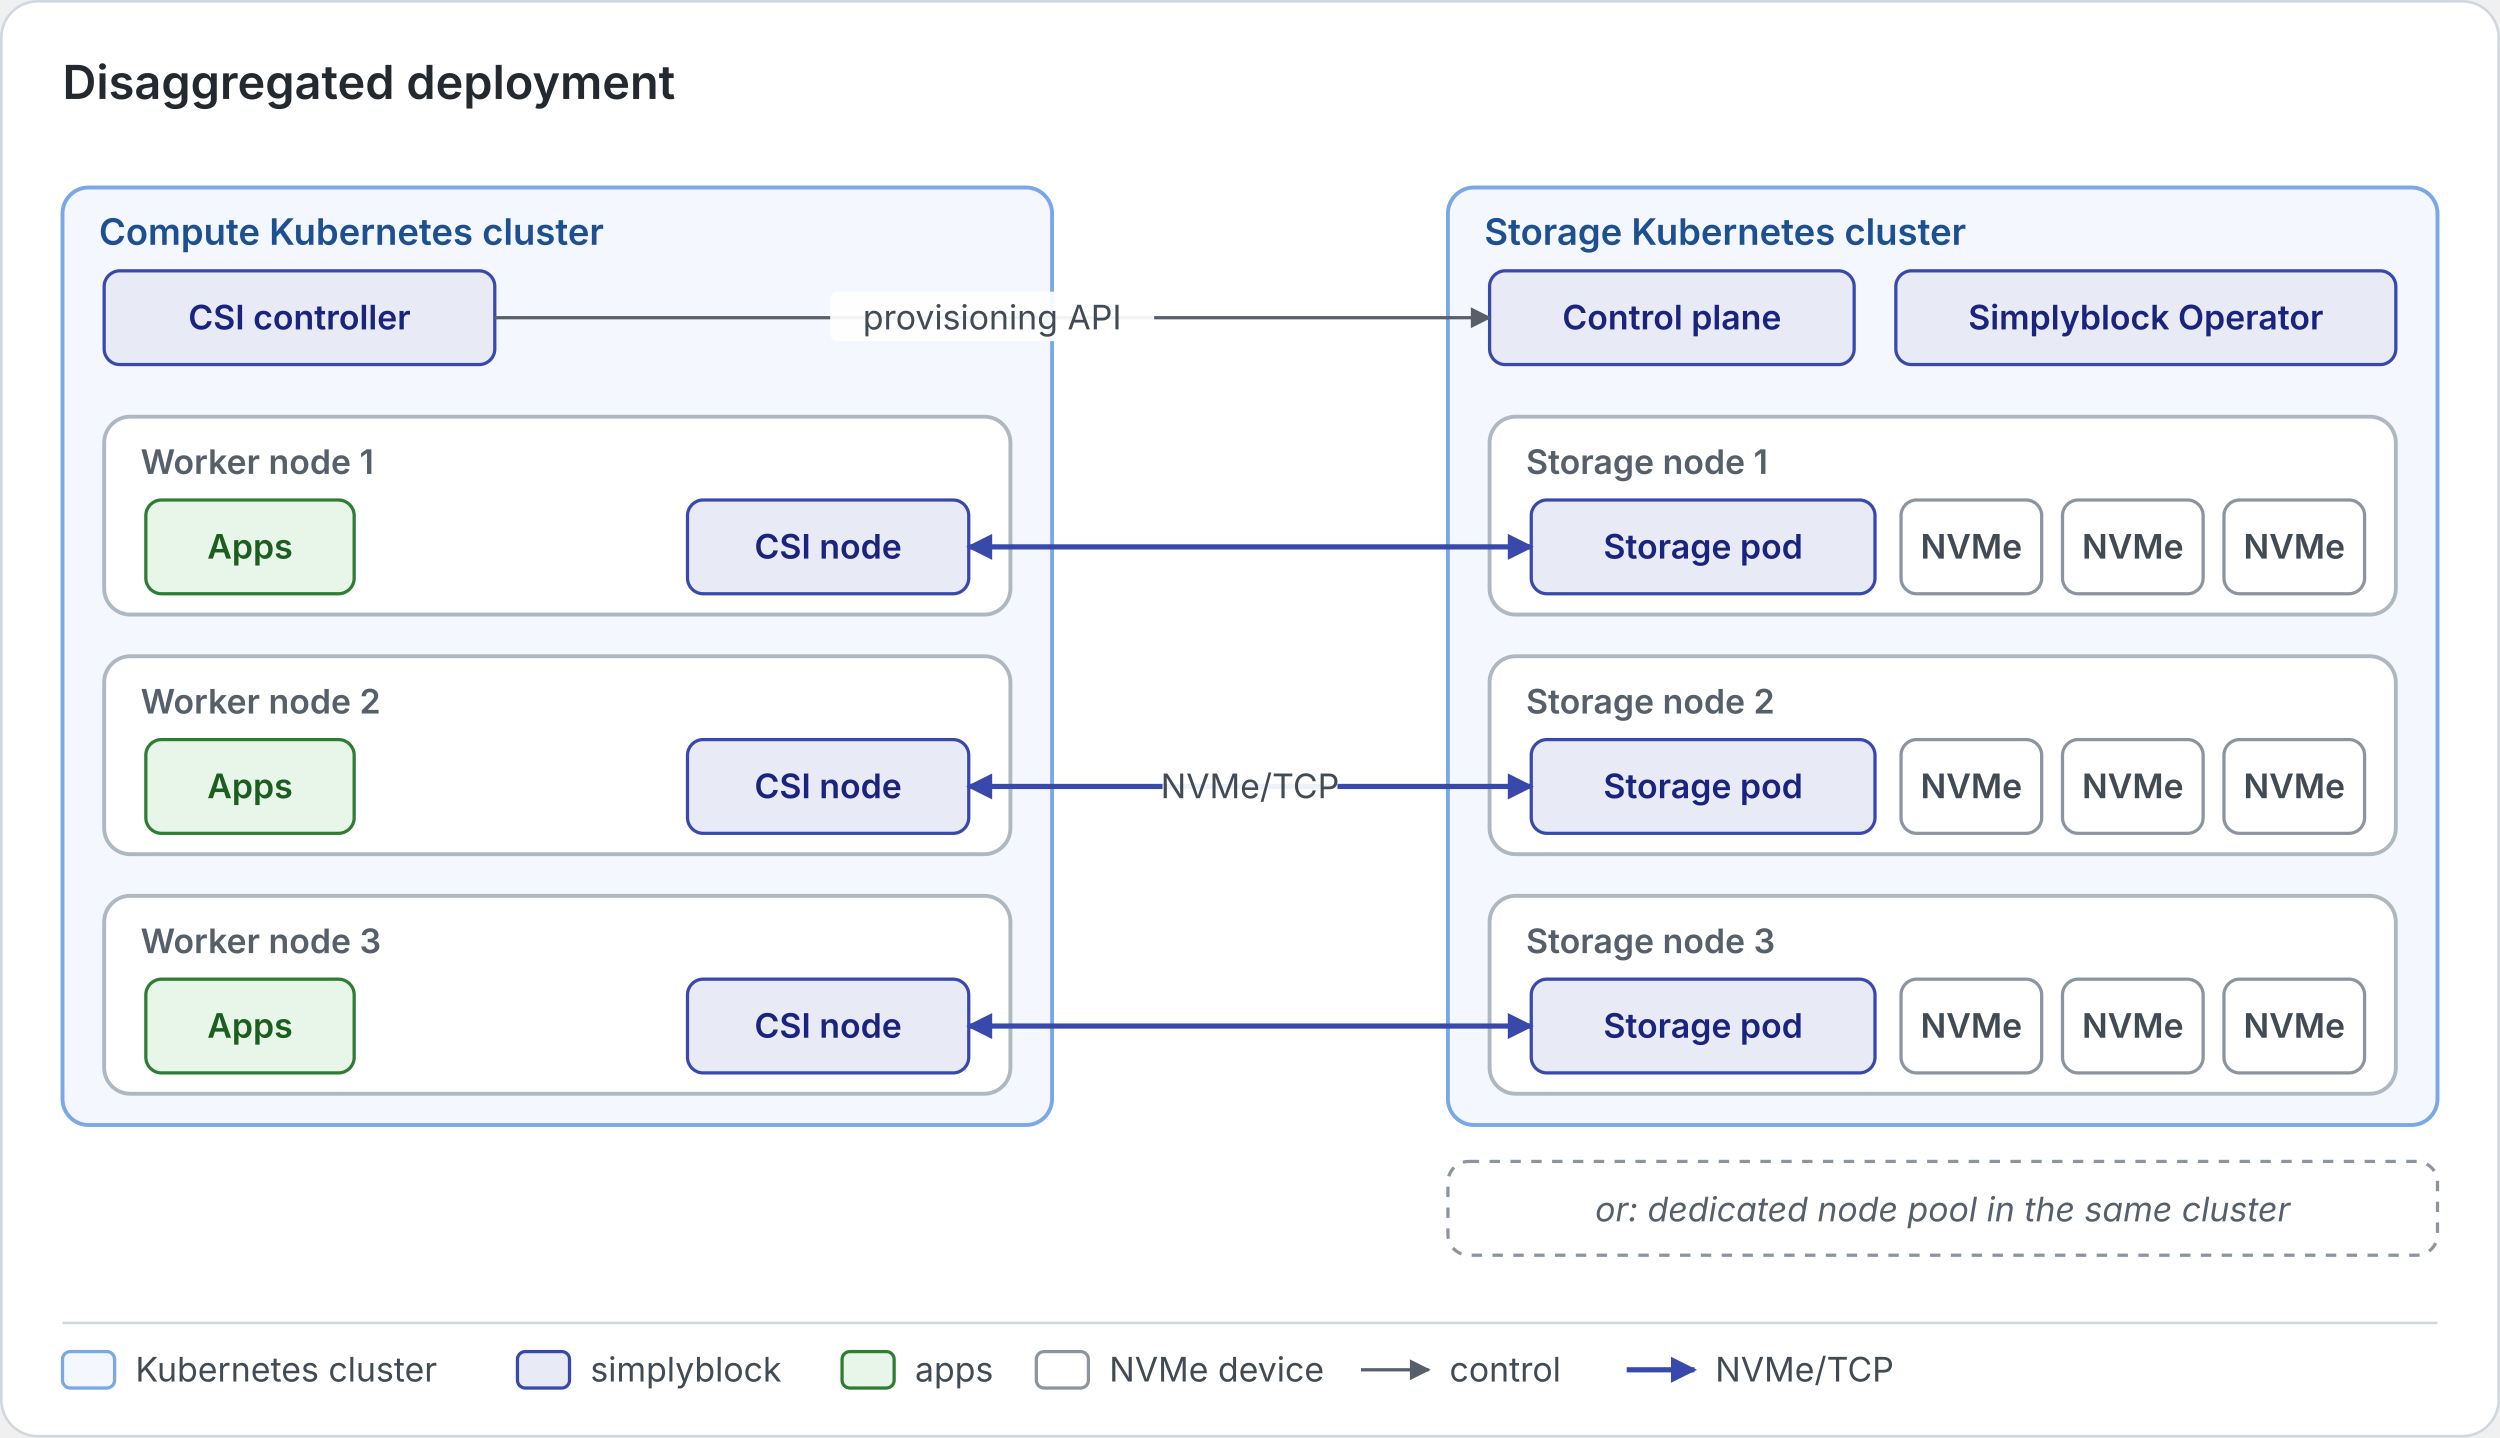
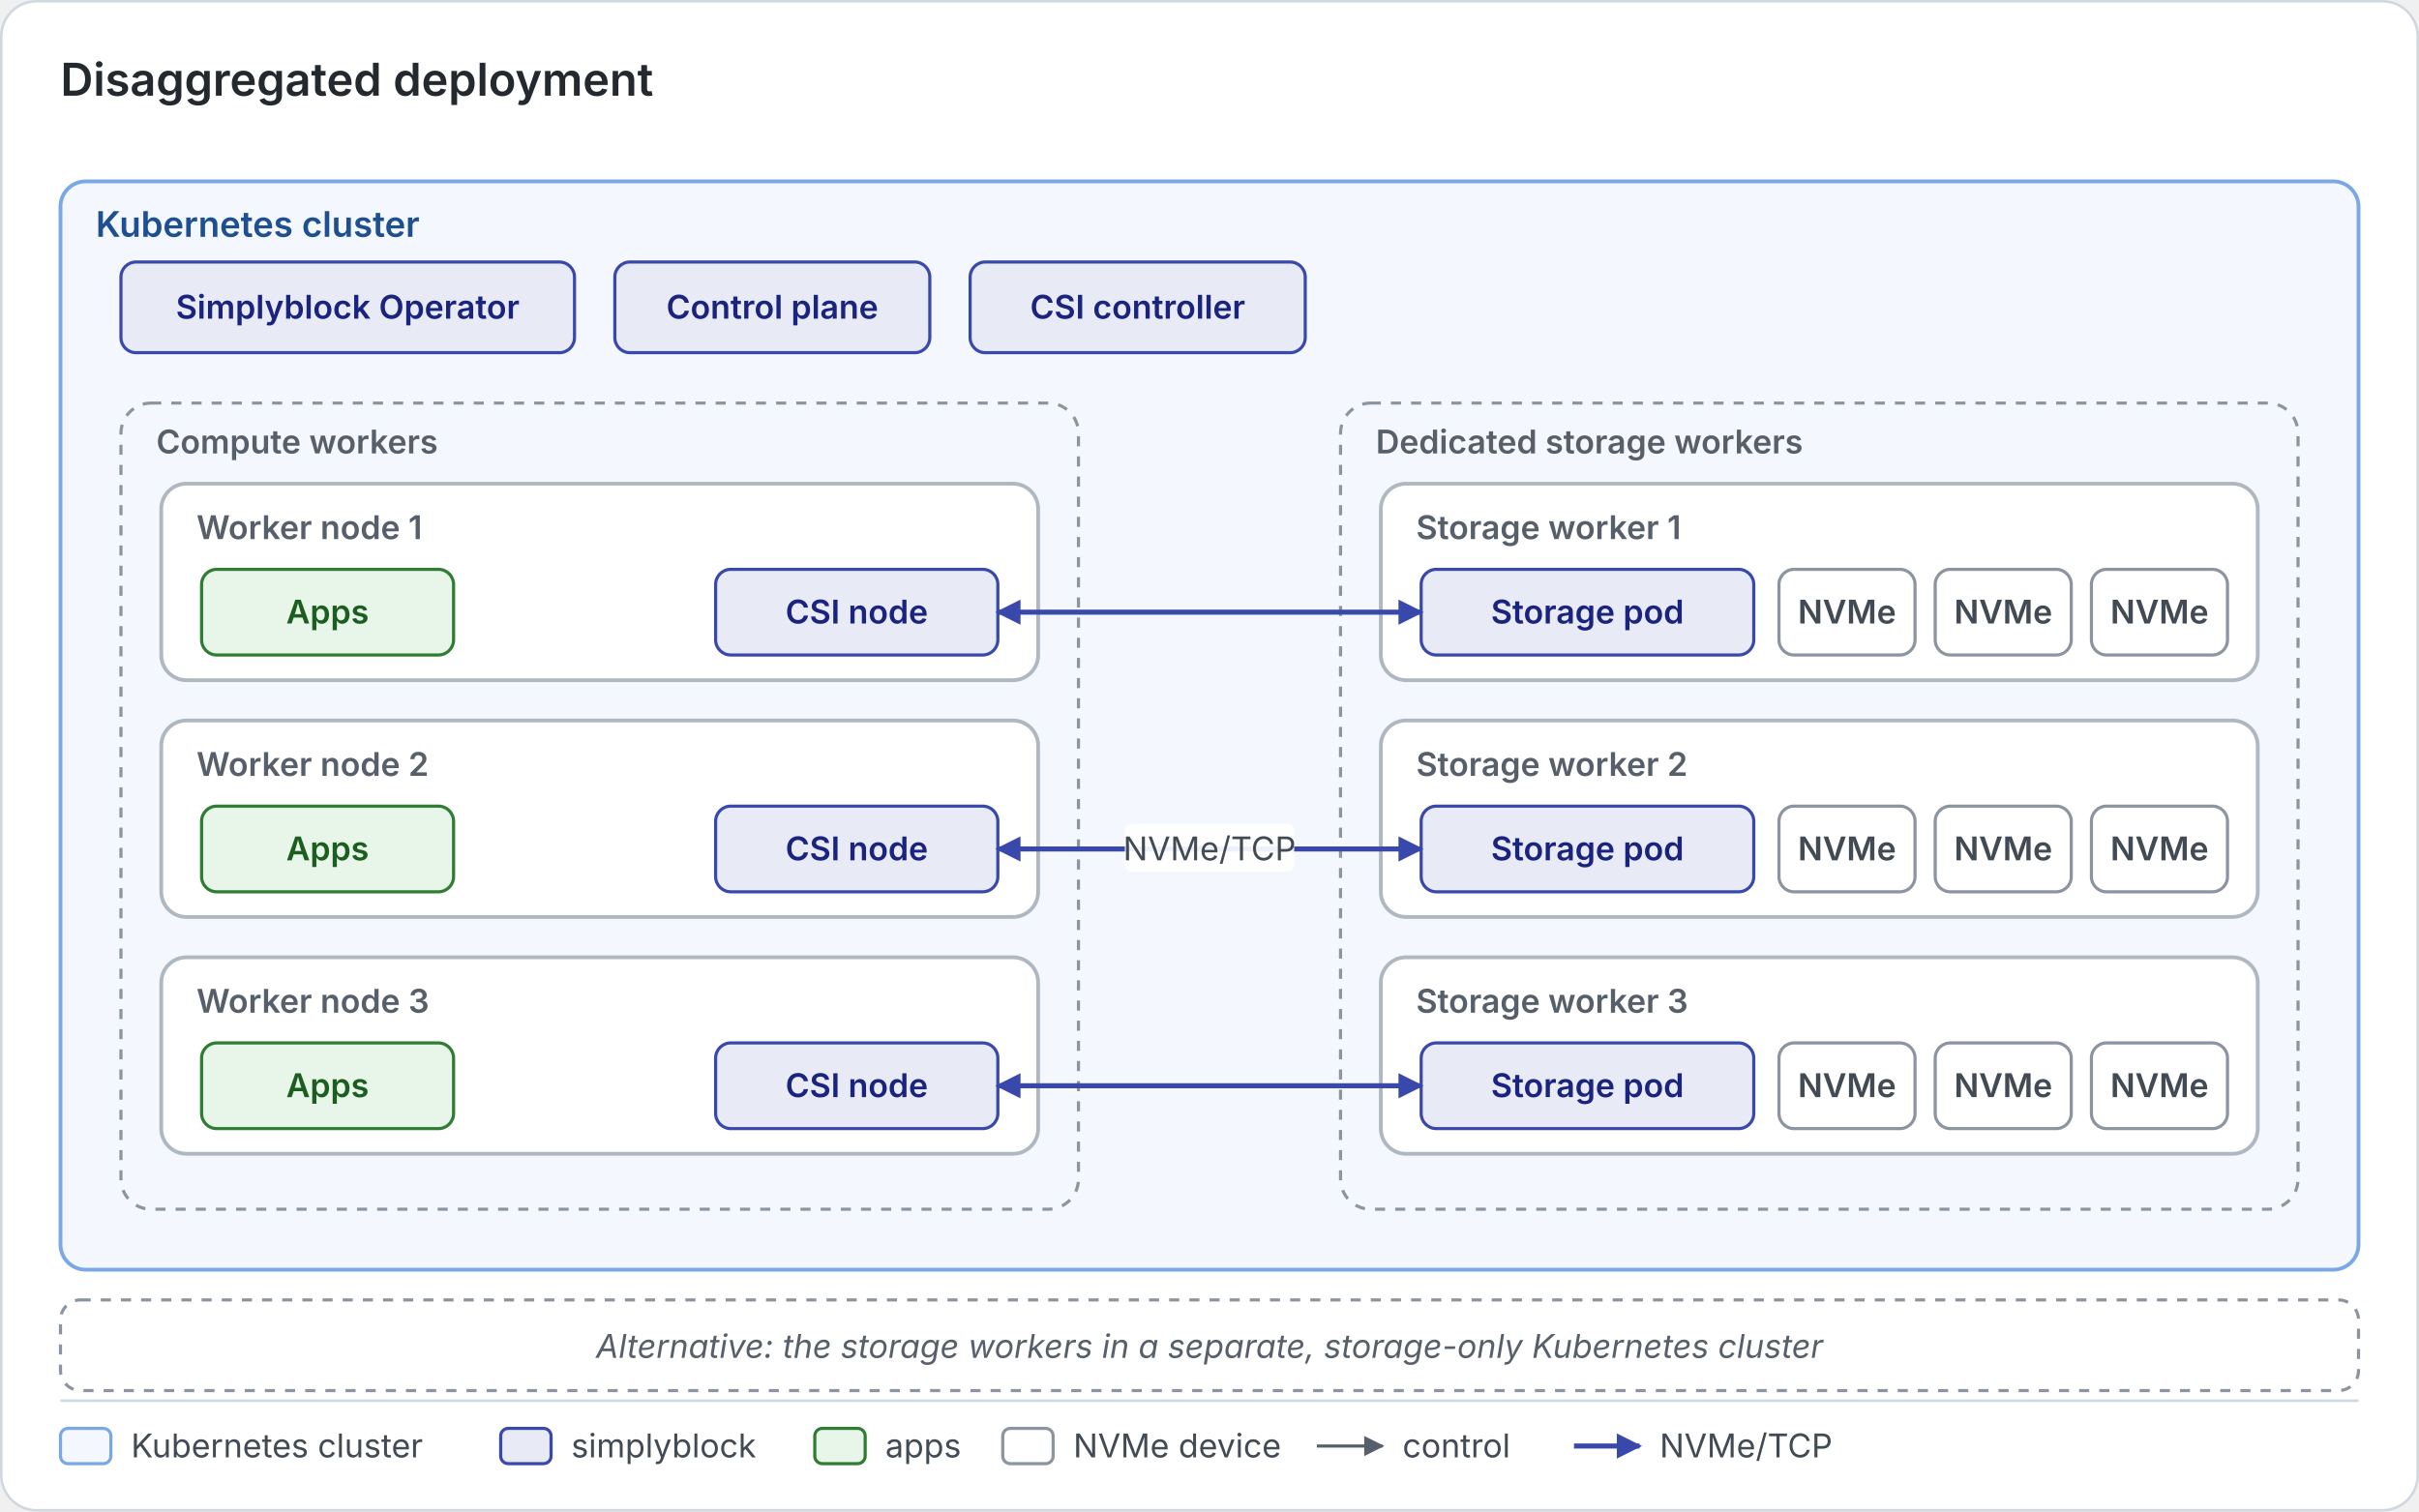
- <svg xmlns="http://www.w3.org/2000/svg" width="960" height="552" viewBox="0 0 960 552" font-family="Inter, Helvetica, Arial, sans-serif" role="img" aria-labelledby="t">
+ <svg xmlns="http://www.w3.org/2000/svg" width="960" height="600" viewBox="0 0 960 600" font-family="Inter, Helvetica, Arial, sans-serif" role="img" aria-labelledby="t">
  <defs>
    <marker id="arr-gray" viewBox="0 0 10 10" refX="9" refY="5" markerWidth="8" markerHeight="8" markerUnits="userSpaceOnUse" orient="auto-start-reverse">
      <path d="M0,0 L10,5 L0,10 z" fill="#57606a" />
    </marker>
    <marker id="arr-sb" viewBox="0 0 10 10" refX="9" refY="5" markerWidth="10" markerHeight="10" markerUnits="userSpaceOnUse" orient="auto-start-reverse">
      <path d="M0,0 L10,5 L0,10 z" fill="#3949ab" />
    </marker>
  </defs>
-   <rect x="0.5" y="0.5" width="959" height="551" rx="14" fill="#ffffff" stroke="#d0d7de" stroke-width="1" />
+   <rect x="0.5" y="0.5" width="959" height="599" rx="14" fill="#ffffff" stroke="#d0d7de" stroke-width="1" />
  <text x="24" y="38" font-size="18" font-weight="600" fill="#24292f">Disaggregated deployment</text>
-   <rect x="24" y="72" width="380" height="360" rx="10" fill="#f4f8fe" stroke="#7aa7e6" stroke-width="1.5" />
-   <text x="38" y="94" font-size="14" font-weight="600" fill="#1d4f91" text-anchor="start">Compute Kubernetes cluster</text>
-   <rect x="556" y="72" width="380" height="360" rx="10" fill="#f4f8fe" stroke="#7aa7e6" stroke-width="1.5" />
-   <text x="570" y="94" font-size="14" font-weight="600" fill="#1d4f91" text-anchor="start">Storage Kubernetes cluster</text>
-   <rect x="40" y="104" width="150" height="36" rx="6" fill="#e8eaf6" stroke="#3949ab" stroke-width="1.25" />
-   <text x="115" y="126.5" font-size="13" font-weight="600" fill="#1a237e" text-anchor="middle">CSI controller</text>
-   <rect x="572" y="104" width="140" height="36" rx="6" fill="#e8eaf6" stroke="#3949ab" stroke-width="1.25" />
-   <text x="642" y="126.5" font-size="13" font-weight="600" fill="#1a237e" text-anchor="middle">Control plane</text>
-   <rect x="728" y="104" width="192" height="36" rx="6" fill="#e8eaf6" stroke="#3949ab" stroke-width="1.25" />
-   <text x="824" y="126.5" font-size="13" font-weight="600" fill="#1a237e" text-anchor="middle">Simplyblock Operator</text>
-   <path d="M190,122 L572,122" fill="none" stroke="#57606a" stroke-width="1.25" marker-end="url(#arr-gray)" />
-   <rect x="318.8" y="112" width="124.4" height="19" rx="3" fill="#ffffff" fill-opacity="0.92" />
-   <text x="381" y="126.5" font-size="13" font-weight="400" fill="#424a53" text-anchor="middle">provisioning API</text>
-   <rect x="40" y="160" width="348" height="76" rx="10" fill="#ffffff" stroke="#afb8c1" stroke-width="1.5" />
-   <text x="54" y="182" font-size="13" font-weight="600" fill="#57606a" text-anchor="start">Worker node 1</text>
-   <rect x="56" y="192" width="80" height="36" rx="6" fill="#e8f5e9" stroke="#2e7d32" stroke-width="1.25" />
-   <text x="96" y="214.5" font-size="13" font-weight="600" fill="#1b5e20" text-anchor="middle">Apps</text>
-   <rect x="264" y="192" width="108" height="36" rx="6" fill="#e8eaf6" stroke="#3949ab" stroke-width="1.25" />
-   <text x="318" y="214.5" font-size="13" font-weight="600" fill="#1a237e" text-anchor="middle">CSI node</text>
-   <rect x="572" y="160" width="348" height="76" rx="10" fill="#ffffff" stroke="#afb8c1" stroke-width="1.5" />
-   <text x="586" y="182" font-size="13" font-weight="600" fill="#57606a" text-anchor="start">Storage node 1</text>
-   <rect x="588" y="192" width="132" height="36" rx="6" fill="#e8eaf6" stroke="#3949ab" stroke-width="1.25" />
-   <text x="654" y="214.5" font-size="13" font-weight="600" fill="#1a237e" text-anchor="middle">Storage pod</text>
-   <rect x="730" y="192" width="54" height="36" rx="6" fill="#ffffff" stroke="#8c959f" stroke-width="1.25" />
-   <text x="757" y="214.5" font-size="13" font-weight="600" fill="#424a53" text-anchor="middle">NVMe</text>
-   <rect x="792" y="192" width="54" height="36" rx="6" fill="#ffffff" stroke="#8c959f" stroke-width="1.25" />
-   <text x="819" y="214.5" font-size="13" font-weight="600" fill="#424a53" text-anchor="middle">NVMe</text>
-   <rect x="854" y="192" width="54" height="36" rx="6" fill="#ffffff" stroke="#8c959f" stroke-width="1.25" />
-   <text x="881" y="214.5" font-size="13" font-weight="600" fill="#424a53" text-anchor="middle">NVMe</text>
-   <path d="M372,210 L588,210" fill="none" stroke="#3949ab" stroke-width="2" marker-start="url(#arr-sb)" marker-end="url(#arr-sb)" />
-   <rect x="40" y="252" width="348" height="76" rx="10" fill="#ffffff" stroke="#afb8c1" stroke-width="1.5" />
-   <text x="54" y="274" font-size="13" font-weight="600" fill="#57606a" text-anchor="start">Worker node 2</text>
-   <rect x="56" y="284" width="80" height="36" rx="6" fill="#e8f5e9" stroke="#2e7d32" stroke-width="1.25" />
-   <text x="96" y="306.5" font-size="13" font-weight="600" fill="#1b5e20" text-anchor="middle">Apps</text>
-   <rect x="264" y="284" width="108" height="36" rx="6" fill="#e8eaf6" stroke="#3949ab" stroke-width="1.25" />
-   <text x="318" y="306.5" font-size="13" font-weight="600" fill="#1a237e" text-anchor="middle">CSI node</text>
-   <rect x="572" y="252" width="348" height="76" rx="10" fill="#ffffff" stroke="#afb8c1" stroke-width="1.5" />
-   <text x="586" y="274" font-size="13" font-weight="600" fill="#57606a" text-anchor="start">Storage node 2</text>
-   <rect x="588" y="284" width="132" height="36" rx="6" fill="#e8eaf6" stroke="#3949ab" stroke-width="1.25" />
-   <text x="654" y="306.5" font-size="13" font-weight="600" fill="#1a237e" text-anchor="middle">Storage pod</text>
-   <rect x="730" y="284" width="54" height="36" rx="6" fill="#ffffff" stroke="#8c959f" stroke-width="1.25" />
-   <text x="757" y="306.5" font-size="13" font-weight="600" fill="#424a53" text-anchor="middle">NVMe</text>
-   <rect x="792" y="284" width="54" height="36" rx="6" fill="#ffffff" stroke="#8c959f" stroke-width="1.25" />
-   <text x="819" y="306.5" font-size="13" font-weight="600" fill="#424a53" text-anchor="middle">NVMe</text>
-   <rect x="854" y="284" width="54" height="36" rx="6" fill="#ffffff" stroke="#8c959f" stroke-width="1.25" />
-   <text x="881" y="306.5" font-size="13" font-weight="600" fill="#424a53" text-anchor="middle">NVMe</text>
-   <path d="M372,302 L588,302" fill="none" stroke="#3949ab" stroke-width="2" marker-start="url(#arr-sb)" marker-end="url(#arr-sb)" />
-   <rect x="446.4" y="292" width="67.2" height="19" rx="3" fill="#ffffff" fill-opacity="0.92" />
-   <text x="480" y="306.5" font-size="13" font-weight="400" fill="#424a53" text-anchor="middle">NVMe/TCP</text>
-   <rect x="40" y="344" width="348" height="76" rx="10" fill="#ffffff" stroke="#afb8c1" stroke-width="1.5" />
-   <text x="54" y="366" font-size="13" font-weight="600" fill="#57606a" text-anchor="start">Worker node 3</text>
-   <rect x="56" y="376" width="80" height="36" rx="6" fill="#e8f5e9" stroke="#2e7d32" stroke-width="1.25" />
-   <text x="96" y="398.5" font-size="13" font-weight="600" fill="#1b5e20" text-anchor="middle">Apps</text>
-   <rect x="264" y="376" width="108" height="36" rx="6" fill="#e8eaf6" stroke="#3949ab" stroke-width="1.25" />
-   <text x="318" y="398.5" font-size="13" font-weight="600" fill="#1a237e" text-anchor="middle">CSI node</text>
-   <rect x="572" y="344" width="348" height="76" rx="10" fill="#ffffff" stroke="#afb8c1" stroke-width="1.5" />
-   <text x="586" y="366" font-size="13" font-weight="600" fill="#57606a" text-anchor="start">Storage node 3</text>
-   <rect x="588" y="376" width="132" height="36" rx="6" fill="#e8eaf6" stroke="#3949ab" stroke-width="1.25" />
-   <text x="654" y="398.5" font-size="13" font-weight="600" fill="#1a237e" text-anchor="middle">Storage pod</text>
-   <rect x="730" y="376" width="54" height="36" rx="6" fill="#ffffff" stroke="#8c959f" stroke-width="1.25" />
-   <text x="757" y="398.5" font-size="13" font-weight="600" fill="#424a53" text-anchor="middle">NVMe</text>
-   <rect x="792" y="376" width="54" height="36" rx="6" fill="#ffffff" stroke="#8c959f" stroke-width="1.25" />
-   <text x="819" y="398.5" font-size="13" font-weight="600" fill="#424a53" text-anchor="middle">NVMe</text>
-   <rect x="854" y="376" width="54" height="36" rx="6" fill="#ffffff" stroke="#8c959f" stroke-width="1.25" />
-   <text x="881" y="398.5" font-size="13" font-weight="600" fill="#424a53" text-anchor="middle">NVMe</text>
-   <path d="M372,394 L588,394" fill="none" stroke="#3949ab" stroke-width="2" marker-start="url(#arr-sb)" marker-end="url(#arr-sb)" />
-   <rect x="556" y="446" width="380" height="36" rx="8" fill="none" stroke="#8c959f" stroke-width="1.25" stroke-dasharray="4 4" />
-   <text x="746" y="469" font-size="13" font-weight="400" fill="#57606a" text-anchor="middle" font-style="italic">or: dedicated node pool in the same cluster</text>
-   <line x1="24" y1="508" x2="936" y2="508" stroke="#d0d7de" stroke-width="1" />
-   <rect x="24" y="519" width="20" height="14" rx="3" fill="#f4f8fe" stroke="#7aa7e6" stroke-width="1.25" />
-   <text x="52" y="530.5" font-size="13" font-weight="400" fill="#424a53" text-anchor="start">Kubernetes cluster</text>
-   <rect x="198.7" y="519" width="20" height="14" rx="3" fill="#e8eaf6" stroke="#3949ab" stroke-width="1.25" />
-   <text x="226.7" y="530.5" font-size="13" font-weight="400" fill="#424a53" text-anchor="start">simplyblock</text>
-   <rect x="323.35" y="519" width="20" height="14" rx="3" fill="#e8f5e9" stroke="#2e7d32" stroke-width="1.25" />
-   <text x="351.35" y="530.5" font-size="13" font-weight="400" fill="#424a53" text-anchor="start">apps</text>
-   <rect x="397.95" y="519" width="20" height="14" rx="3" fill="#ffffff" stroke="#8c959f" stroke-width="1.25" />
-   <text x="425.95" y="530.5" font-size="13" font-weight="400" fill="#424a53" text-anchor="start">NVMe device</text>
-   <path d="M522.6,526 L548.6,526" stroke="#57606a" stroke-width="1.25" marker-end="url(#arr-gray)" fill="none" />
-   <text x="556.6" y="530.5" font-size="13" font-weight="400" fill="#424a53" text-anchor="start">control</text>
-   <path d="M624.65,526 L650.65,526" stroke="#3949ab" stroke-width="2" marker-end="url(#arr-sb)" fill="none" />
-   <text x="658.65" y="530.5" font-size="13" font-weight="400" fill="#424a53" text-anchor="start">NVMe/TCP</text>
+   <rect x="24" y="72" width="912" height="432" rx="10" fill="#f4f8fe" stroke="#7aa7e6" stroke-width="1.5" />
+   <text x="38" y="94" font-size="14" font-weight="600" fill="#1d4f91" text-anchor="start">Kubernetes cluster</text>
+   <rect x="48" y="104" width="180" height="36" rx="6" fill="#e8eaf6" stroke="#3949ab" stroke-width="1.25" />
+   <text x="138" y="126.5" font-size="13" font-weight="600" fill="#1a237e" text-anchor="middle">Simplyblock Operator</text>
+   <rect x="244" y="104" width="125" height="36" rx="6" fill="#e8eaf6" stroke="#3949ab" stroke-width="1.25" />
+   <text x="306.5" y="126.5" font-size="13" font-weight="600" fill="#1a237e" text-anchor="middle">Control plane</text>
+   <rect x="385" y="104" width="133" height="36" rx="6" fill="#e8eaf6" stroke="#3949ab" stroke-width="1.25" />
+   <text x="451.5" y="126.5" font-size="13" font-weight="600" fill="#1a237e" text-anchor="middle">CSI controller</text>
+   <rect x="48" y="160" width="380" height="320" rx="12" fill="none" stroke="#8c959f" stroke-width="1.25" stroke-dasharray="4 4" />
+   <text x="62" y="180" font-size="13" font-weight="600" fill="#57606a" text-anchor="start">Compute workers</text>
+   <rect x="532" y="160" width="380" height="320" rx="12" fill="none" stroke="#8c959f" stroke-width="1.25" stroke-dasharray="4 4" />
+   <text x="546" y="180" font-size="13" font-weight="600" fill="#57606a" text-anchor="start">Dedicated storage workers</text>
+   <rect x="64" y="192" width="348" height="78" rx="10" fill="#ffffff" stroke="#afb8c1" stroke-width="1.5" />
+   <text x="78" y="214" font-size="13" font-weight="600" fill="#57606a" text-anchor="start">Worker node 1</text>
+   <rect x="80" y="226" width="100" height="34" rx="6" fill="#e8f5e9" stroke="#2e7d32" stroke-width="1.25" />
+   <text x="130" y="247.5" font-size="13" font-weight="600" fill="#1b5e20" text-anchor="middle">Apps</text>
+   <rect x="284" y="226" width="112" height="34" rx="6" fill="#e8eaf6" stroke="#3949ab" stroke-width="1.25" />
+   <text x="340" y="247.5" font-size="13" font-weight="600" fill="#1a237e" text-anchor="middle">CSI node</text>
+   <rect x="548" y="192" width="348" height="78" rx="10" fill="#ffffff" stroke="#afb8c1" stroke-width="1.5" />
+   <text x="562" y="214" font-size="13" font-weight="600" fill="#57606a" text-anchor="start">Storage worker 1</text>
+   <rect x="564" y="226" width="132" height="34" rx="6" fill="#e8eaf6" stroke="#3949ab" stroke-width="1.25" />
+   <text x="630" y="247.5" font-size="13" font-weight="600" fill="#1a237e" text-anchor="middle">Storage pod</text>
+   <rect x="706" y="226" width="54" height="34" rx="6" fill="#ffffff" stroke="#8c959f" stroke-width="1.25" />
+   <text x="733" y="247.5" font-size="13" font-weight="600" fill="#424a53" text-anchor="middle">NVMe</text>
+   <rect x="768" y="226" width="54" height="34" rx="6" fill="#ffffff" stroke="#8c959f" stroke-width="1.25" />
+   <text x="795" y="247.5" font-size="13" font-weight="600" fill="#424a53" text-anchor="middle">NVMe</text>
+   <rect x="830" y="226" width="54" height="34" rx="6" fill="#ffffff" stroke="#8c959f" stroke-width="1.25" />
+   <text x="857" y="247.5" font-size="13" font-weight="600" fill="#424a53" text-anchor="middle">NVMe</text>
+   <path d="M396,243 L564,243" fill="none" stroke="#3949ab" stroke-width="2" marker-start="url(#arr-sb)" marker-end="url(#arr-sb)" />
+   <rect x="64" y="286" width="348" height="78" rx="10" fill="#ffffff" stroke="#afb8c1" stroke-width="1.5" />
+   <text x="78" y="308" font-size="13" font-weight="600" fill="#57606a" text-anchor="start">Worker node 2</text>
+   <rect x="80" y="320" width="100" height="34" rx="6" fill="#e8f5e9" stroke="#2e7d32" stroke-width="1.25" />
+   <text x="130" y="341.5" font-size="13" font-weight="600" fill="#1b5e20" text-anchor="middle">Apps</text>
+   <rect x="284" y="320" width="112" height="34" rx="6" fill="#e8eaf6" stroke="#3949ab" stroke-width="1.25" />
+   <text x="340" y="341.5" font-size="13" font-weight="600" fill="#1a237e" text-anchor="middle">CSI node</text>
+   <rect x="548" y="286" width="348" height="78" rx="10" fill="#ffffff" stroke="#afb8c1" stroke-width="1.5" />
+   <text x="562" y="308" font-size="13" font-weight="600" fill="#57606a" text-anchor="start">Storage worker 2</text>
+   <rect x="564" y="320" width="132" height="34" rx="6" fill="#e8eaf6" stroke="#3949ab" stroke-width="1.25" />
+   <text x="630" y="341.5" font-size="13" font-weight="600" fill="#1a237e" text-anchor="middle">Storage pod</text>
+   <rect x="706" y="320" width="54" height="34" rx="6" fill="#ffffff" stroke="#8c959f" stroke-width="1.25" />
+   <text x="733" y="341.5" font-size="13" font-weight="600" fill="#424a53" text-anchor="middle">NVMe</text>
+   <rect x="768" y="320" width="54" height="34" rx="6" fill="#ffffff" stroke="#8c959f" stroke-width="1.25" />
+   <text x="795" y="341.5" font-size="13" font-weight="600" fill="#424a53" text-anchor="middle">NVMe</text>
+   <rect x="830" y="320" width="54" height="34" rx="6" fill="#ffffff" stroke="#8c959f" stroke-width="1.25" />
+   <text x="857" y="341.5" font-size="13" font-weight="600" fill="#424a53" text-anchor="middle">NVMe</text>
+   <path d="M396,337 L564,337" fill="none" stroke="#3949ab" stroke-width="2" marker-start="url(#arr-sb)" marker-end="url(#arr-sb)" />
+   <rect x="446.4" y="327" width="67.2" height="19" rx="3" fill="#ffffff" fill-opacity="0.92" />
+   <text x="480" y="341.5" font-size="13" font-weight="400" fill="#424a53" text-anchor="middle">NVMe/TCP</text>
+   <rect x="64" y="380" width="348" height="78" rx="10" fill="#ffffff" stroke="#afb8c1" stroke-width="1.5" />
+   <text x="78" y="402" font-size="13" font-weight="600" fill="#57606a" text-anchor="start">Worker node 3</text>
+   <rect x="80" y="414" width="100" height="34" rx="6" fill="#e8f5e9" stroke="#2e7d32" stroke-width="1.25" />
+   <text x="130" y="435.5" font-size="13" font-weight="600" fill="#1b5e20" text-anchor="middle">Apps</text>
+   <rect x="284" y="414" width="112" height="34" rx="6" fill="#e8eaf6" stroke="#3949ab" stroke-width="1.25" />
+   <text x="340" y="435.5" font-size="13" font-weight="600" fill="#1a237e" text-anchor="middle">CSI node</text>
+   <rect x="548" y="380" width="348" height="78" rx="10" fill="#ffffff" stroke="#afb8c1" stroke-width="1.5" />
+   <text x="562" y="402" font-size="13" font-weight="600" fill="#57606a" text-anchor="start">Storage worker 3</text>
+   <rect x="564" y="414" width="132" height="34" rx="6" fill="#e8eaf6" stroke="#3949ab" stroke-width="1.25" />
+   <text x="630" y="435.5" font-size="13" font-weight="600" fill="#1a237e" text-anchor="middle">Storage pod</text>
+   <rect x="706" y="414" width="54" height="34" rx="6" fill="#ffffff" stroke="#8c959f" stroke-width="1.25" />
+   <text x="733" y="435.5" font-size="13" font-weight="600" fill="#424a53" text-anchor="middle">NVMe</text>
+   <rect x="768" y="414" width="54" height="34" rx="6" fill="#ffffff" stroke="#8c959f" stroke-width="1.25" />
+   <text x="795" y="435.5" font-size="13" font-weight="600" fill="#424a53" text-anchor="middle">NVMe</text>
+   <rect x="830" y="414" width="54" height="34" rx="6" fill="#ffffff" stroke="#8c959f" stroke-width="1.25" />
+   <text x="857" y="435.5" font-size="13" font-weight="600" fill="#424a53" text-anchor="middle">NVMe</text>
+   <path d="M396,431 L564,431" fill="none" stroke="#3949ab" stroke-width="2" marker-start="url(#arr-sb)" marker-end="url(#arr-sb)" />
+   <rect x="24" y="516" width="912" height="36" rx="8" fill="none" stroke="#8c959f" stroke-width="1.25" stroke-dasharray="4 4" />
+   <text x="480" y="539" font-size="13" font-weight="400" fill="#57606a" text-anchor="middle" font-style="italic">Alternative: the storage workers in a separate, storage-only Kubernetes cluster</text>
+   <line x1="24" y1="556" x2="936" y2="556" stroke="#d0d7de" stroke-width="1" />
+   <rect x="24" y="567" width="20" height="14" rx="3" fill="#f4f8fe" stroke="#7aa7e6" stroke-width="1.25" />
+   <text x="52" y="578.5" font-size="13" font-weight="400" fill="#424a53" text-anchor="start">Kubernetes cluster</text>
+   <rect x="198.7" y="567" width="20" height="14" rx="3" fill="#e8eaf6" stroke="#3949ab" stroke-width="1.25" />
+   <text x="226.7" y="578.5" font-size="13" font-weight="400" fill="#424a53" text-anchor="start">simplyblock</text>
+   <rect x="323.35" y="567" width="20" height="14" rx="3" fill="#e8f5e9" stroke="#2e7d32" stroke-width="1.25" />
+   <text x="351.35" y="578.5" font-size="13" font-weight="400" fill="#424a53" text-anchor="start">apps</text>
+   <rect x="397.95" y="567" width="20" height="14" rx="3" fill="#ffffff" stroke="#8c959f" stroke-width="1.25" />
+   <text x="425.95" y="578.5" font-size="13" font-weight="400" fill="#424a53" text-anchor="start">NVMe device</text>
+   <path d="M522.6,574 L548.6,574" stroke="#57606a" stroke-width="1.25" marker-end="url(#arr-gray)" fill="none" />
+   <text x="556.6" y="578.5" font-size="13" font-weight="400" fill="#424a53" text-anchor="start">control</text>
+   <path d="M624.65,574 L650.65,574" stroke="#3949ab" stroke-width="2" marker-end="url(#arr-sb)" fill="none" />
+   <text x="658.65" y="578.5" font-size="13" font-weight="400" fill="#424a53" text-anchor="start">NVMe/TCP</text>
</svg>
